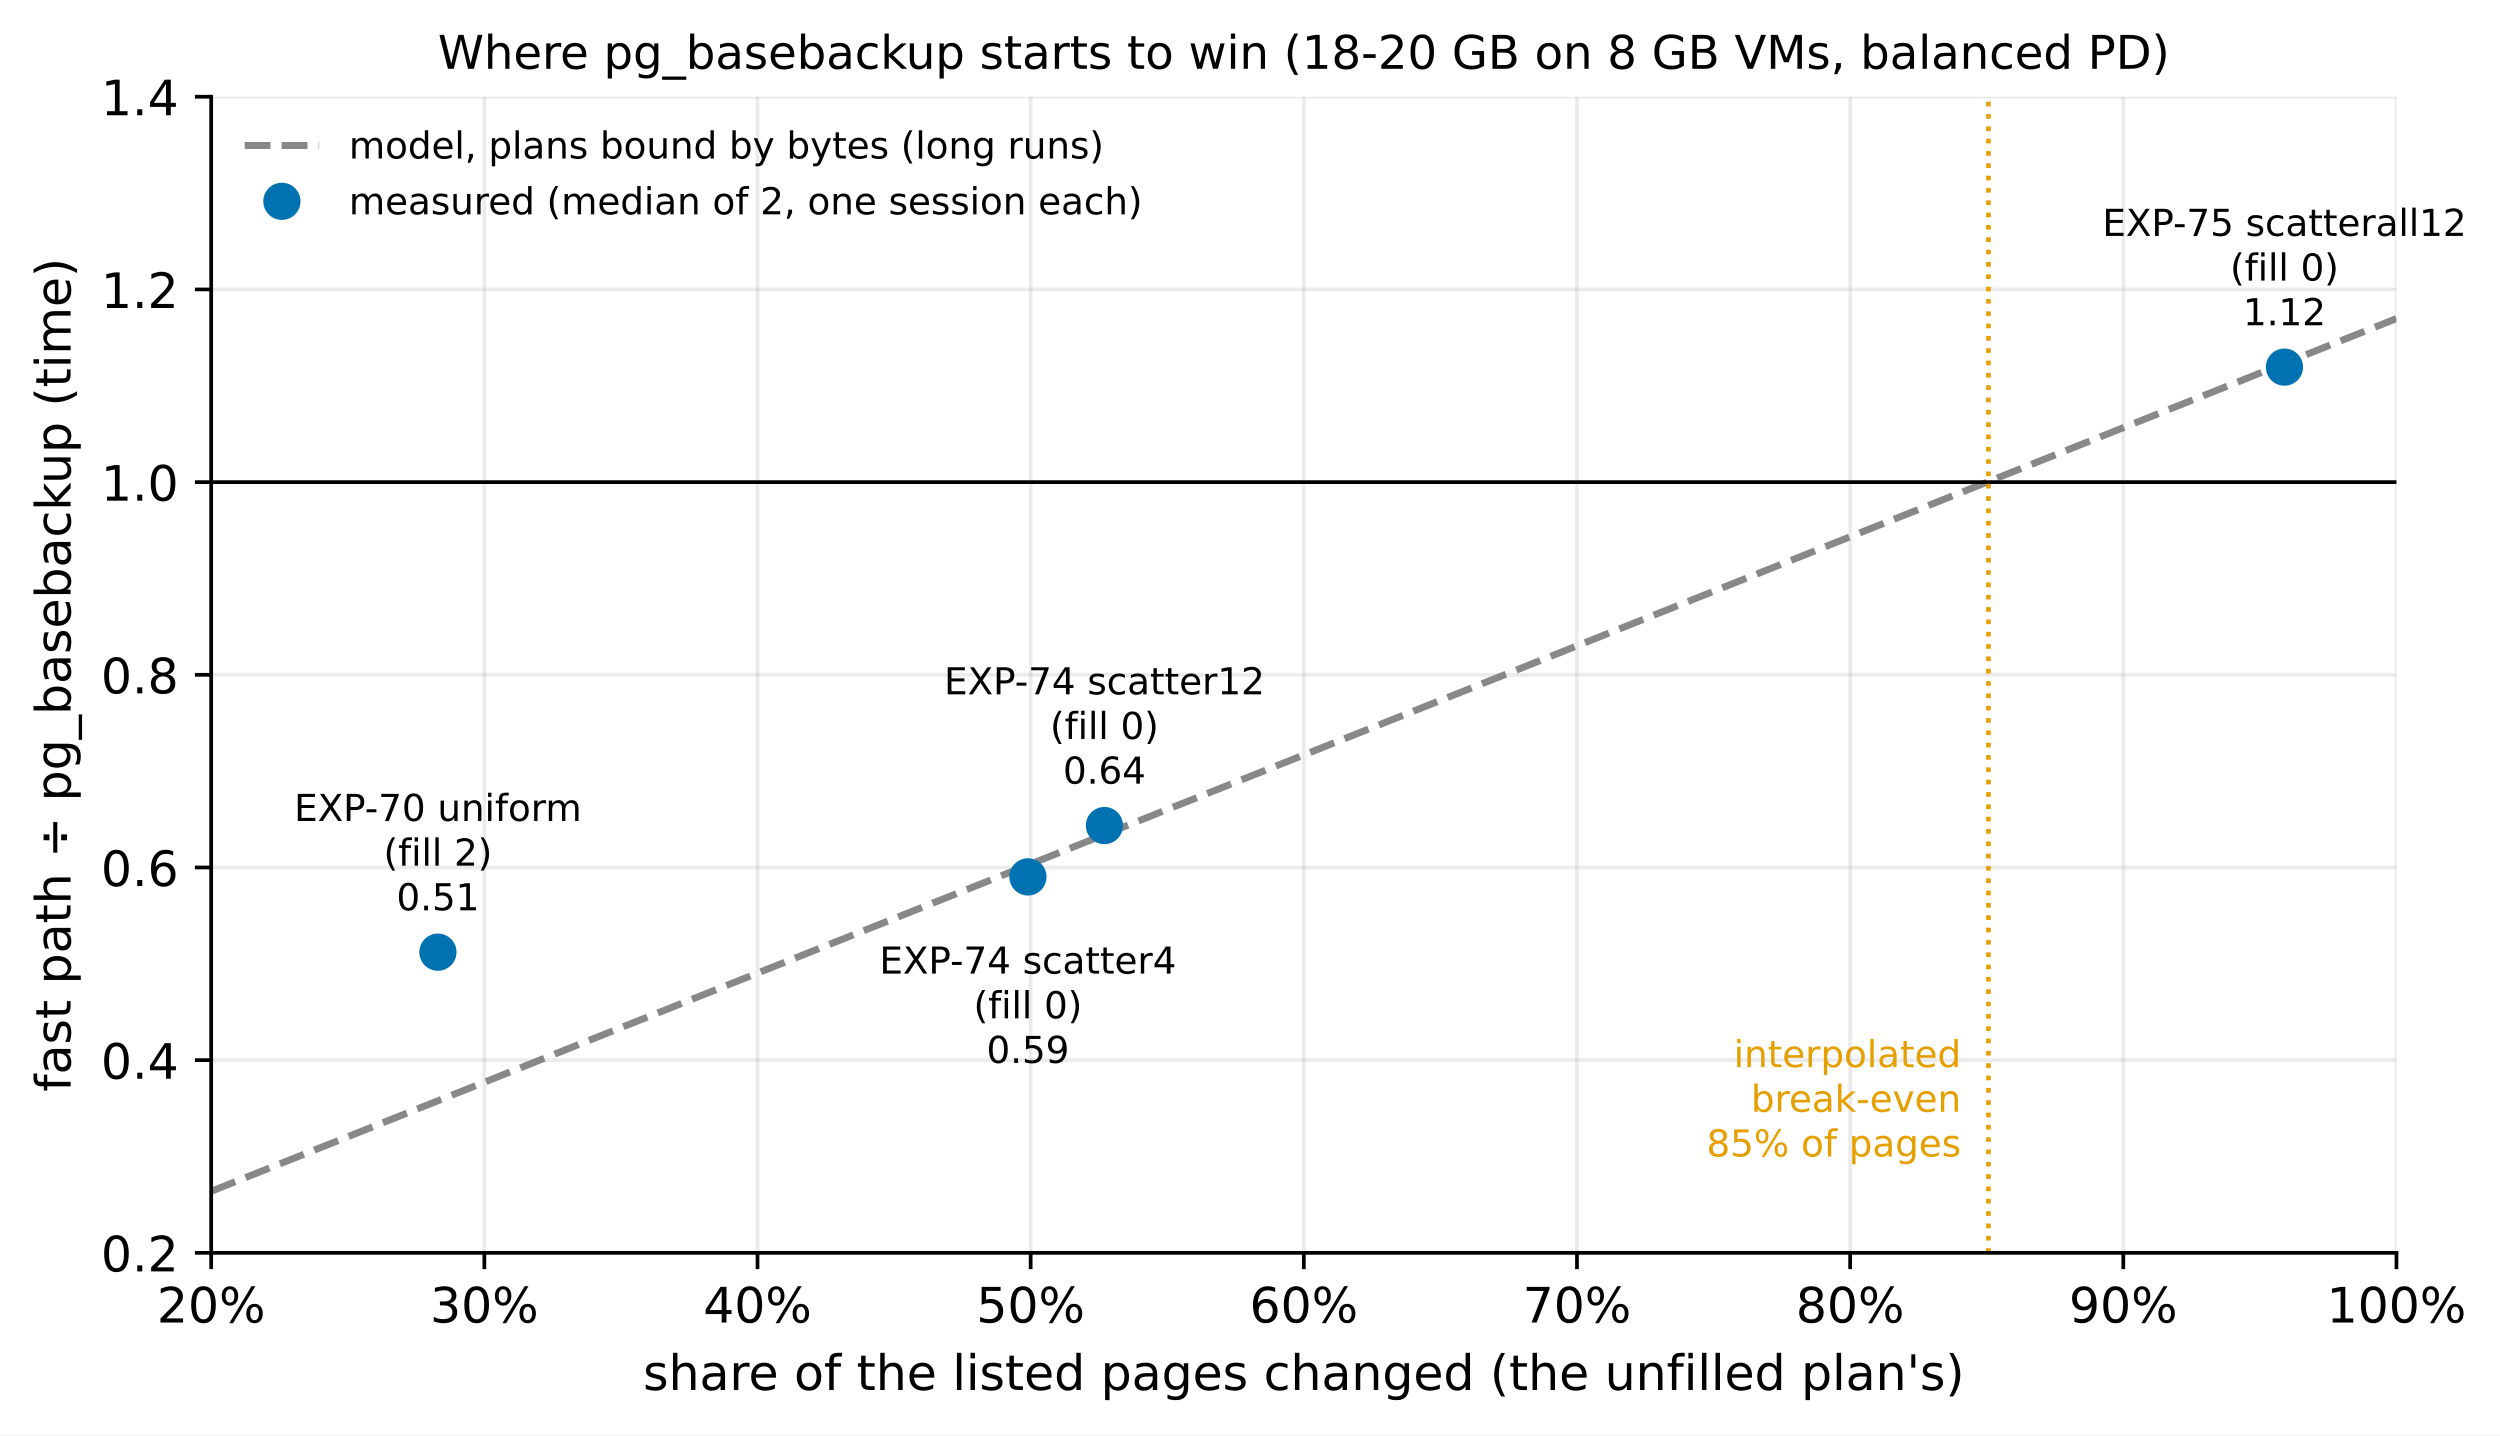
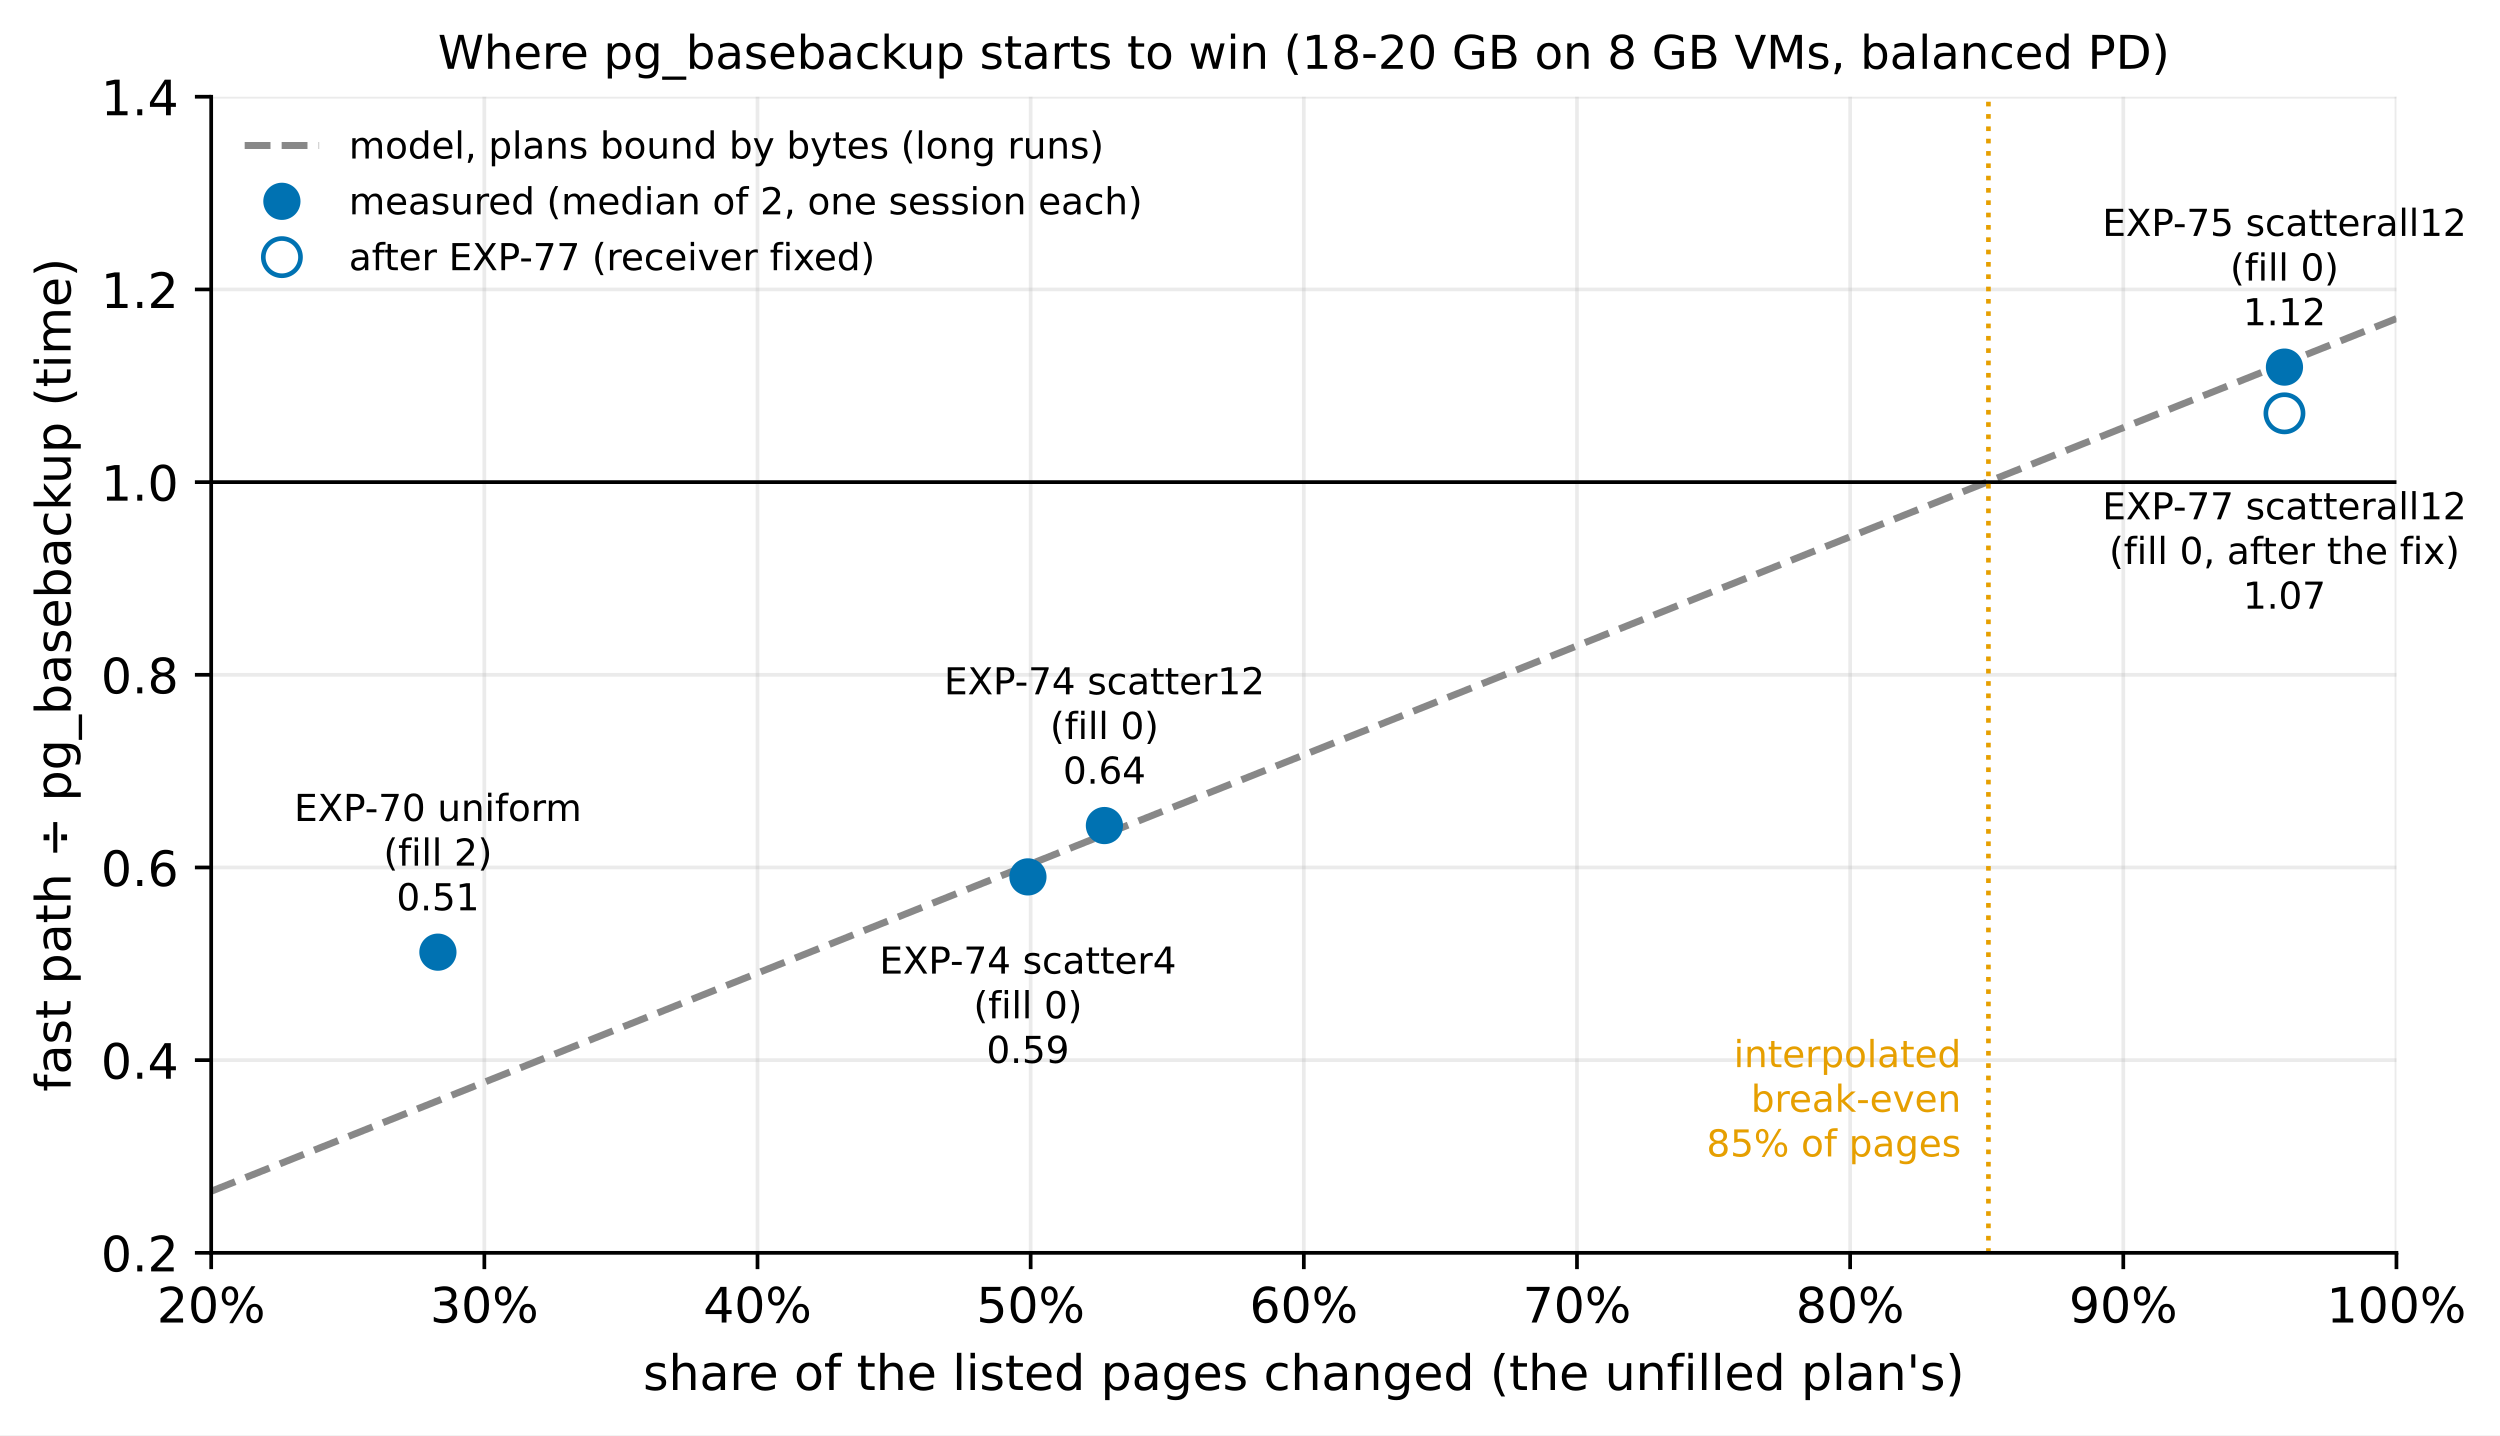
<svg xmlns="http://www.w3.org/2000/svg" xmlns:xlink="http://www.w3.org/1999/xlink" width="537.423pt" height="308.522pt" viewBox="0 0 537.423 308.522" version="1.1">
  <defs>
    <style type="text/css">*{stroke-linejoin: round; stroke-linecap: butt}</style>
  </defs>
  <g id="figure_1">
    <g id="patch_1">
      <path d="M 0 308.522  L 537.423 308.522  L 537.423 0  L 0 0  z " style="fill: #ffffff" />
    </g>
    <g id="axes_1">
      <g id="patch_2">
        <path d="M 45.399 269.321  L 515.163 269.321  L 515.163 20.798  L 45.399 20.798  z " style="fill: #ffffff" />
      </g>
      <g id="matplotlib.axis_1">
        <g id="xtick_1">
          <g id="line2d_1">
            <path d="M 45.399 269.321  L 45.399 20.798  " clip-path="url(#p6c7b874e6d)" style="fill: none; stroke: #b0b0b0; stroke-opacity: 0.25; stroke-width: 0.8; stroke-linecap: square" />
          </g>
          <g id="line2d_2">
            <defs>
              <path id="m3b7faea5d2" d="M 0 0  L 0 3.5  " style="stroke: #000000; stroke-width: 0.8" />
            </defs>
            <g>
              <use xlink:href="#m3b7faea5d2" x="45.399" y="269.321" style="stroke: #000000; stroke-width: 0.8" />
            </g>
          </g>
          <g id="text_1">
            <text style="font-size: 10.5px; font-family: 'DejaVu Sans', 'Bitstream Vera Sans', 'Computer Modern Sans Serif', 'Lucida Grande', 'Verdana', 'Geneva', 'Lucid', 'Arial', 'Helvetica', 'Avant Garde', sans-serif; text-anchor: middle" x="45.399" y="284.298" transform="rotate(-0 45.3991 284.2983)">20%</text>
          </g>
        </g>
        <g id="xtick_2">
          <g id="line2d_3">
            <path d="M 104.12 269.321  L 104.12 20.798  " clip-path="url(#p6c7b874e6d)" style="fill: none; stroke: #b0b0b0; stroke-opacity: 0.25; stroke-width: 0.8; stroke-linecap: square" />
          </g>
          <g id="line2d_4">
            <g>
              <use xlink:href="#m3b7faea5d2" x="104.12" y="269.321" style="stroke: #000000; stroke-width: 0.8" />
            </g>
          </g>
          <g id="text_2">
            <text style="font-size: 10.5px; font-family: 'DejaVu Sans', 'Bitstream Vera Sans', 'Computer Modern Sans Serif', 'Lucida Grande', 'Verdana', 'Geneva', 'Lucid', 'Arial', 'Helvetica', 'Avant Garde', sans-serif; text-anchor: middle" x="104.12" y="284.298" transform="rotate(-0 104.1195 284.2983)">30%</text>
          </g>
        </g>
        <g id="xtick_3">
          <g id="line2d_5">
            <path d="M 162.84 269.321  L 162.84 20.798  " clip-path="url(#p6c7b874e6d)" style="fill: none; stroke: #b0b0b0; stroke-opacity: 0.25; stroke-width: 0.8; stroke-linecap: square" />
          </g>
          <g id="line2d_6">
            <g>
              <use xlink:href="#m3b7faea5d2" x="162.84" y="269.321" style="stroke: #000000; stroke-width: 0.8" />
            </g>
          </g>
          <g id="text_3">
            <text style="font-size: 10.5px; font-family: 'DejaVu Sans', 'Bitstream Vera Sans', 'Computer Modern Sans Serif', 'Lucida Grande', 'Verdana', 'Geneva', 'Lucid', 'Arial', 'Helvetica', 'Avant Garde', sans-serif; text-anchor: middle" x="162.84" y="284.298" transform="rotate(-0 162.84 284.2983)">40%</text>
          </g>
        </g>
        <g id="xtick_4">
          <g id="line2d_7">
            <path d="M 221.56 269.321  L 221.56 20.798  " clip-path="url(#p6c7b874e6d)" style="fill: none; stroke: #b0b0b0; stroke-opacity: 0.25; stroke-width: 0.8; stroke-linecap: square" />
          </g>
          <g id="line2d_8">
            <g>
              <use xlink:href="#m3b7faea5d2" x="221.56" y="269.321" style="stroke: #000000; stroke-width: 0.8" />
            </g>
          </g>
          <g id="text_4">
            <text style="font-size: 10.5px; font-family: 'DejaVu Sans', 'Bitstream Vera Sans', 'Computer Modern Sans Serif', 'Lucida Grande', 'Verdana', 'Geneva', 'Lucid', 'Arial', 'Helvetica', 'Avant Garde', sans-serif; text-anchor: middle" x="221.56" y="284.298" transform="rotate(-0 221.5604 284.2983)">50%</text>
          </g>
        </g>
        <g id="xtick_5">
          <g id="line2d_9">
            <path d="M 280.281 269.321  L 280.281 20.798  " clip-path="url(#p6c7b874e6d)" style="fill: none; stroke: #b0b0b0; stroke-opacity: 0.25; stroke-width: 0.8; stroke-linecap: square" />
          </g>
          <g id="line2d_10">
            <g>
              <use xlink:href="#m3b7faea5d2" x="280.281" y="269.321" style="stroke: #000000; stroke-width: 0.8" />
            </g>
          </g>
          <g id="text_5">
            <text style="font-size: 10.5px; font-family: 'DejaVu Sans', 'Bitstream Vera Sans', 'Computer Modern Sans Serif', 'Lucida Grande', 'Verdana', 'Geneva', 'Lucid', 'Arial', 'Helvetica', 'Avant Garde', sans-serif; text-anchor: middle" x="280.281" y="284.298" transform="rotate(-0 280.2808 284.2983)">60%</text>
          </g>
        </g>
        <g id="xtick_6">
          <g id="line2d_11">
            <path d="M 339.001 269.321  L 339.001 20.798  " clip-path="url(#p6c7b874e6d)" style="fill: none; stroke: #b0b0b0; stroke-opacity: 0.25; stroke-width: 0.8; stroke-linecap: square" />
          </g>
          <g id="line2d_12">
            <g>
              <use xlink:href="#m3b7faea5d2" x="339.001" y="269.321" style="stroke: #000000; stroke-width: 0.8" />
            </g>
          </g>
          <g id="text_6">
            <text style="font-size: 10.5px; font-family: 'DejaVu Sans', 'Bitstream Vera Sans', 'Computer Modern Sans Serif', 'Lucida Grande', 'Verdana', 'Geneva', 'Lucid', 'Arial', 'Helvetica', 'Avant Garde', sans-serif; text-anchor: middle" x="339.001" y="284.298" transform="rotate(-0 339.0013 284.2983)">70%</text>
          </g>
        </g>
        <g id="xtick_7">
          <g id="line2d_13">
            <path d="M 397.722 269.321  L 397.722 20.798  " clip-path="url(#p6c7b874e6d)" style="fill: none; stroke: #b0b0b0; stroke-opacity: 0.25; stroke-width: 0.8; stroke-linecap: square" />
          </g>
          <g id="line2d_14">
            <g>
              <use xlink:href="#m3b7faea5d2" x="397.722" y="269.321" style="stroke: #000000; stroke-width: 0.8" />
            </g>
          </g>
          <g id="text_7">
            <text style="font-size: 10.5px; font-family: 'DejaVu Sans', 'Bitstream Vera Sans', 'Computer Modern Sans Serif', 'Lucida Grande', 'Verdana', 'Geneva', 'Lucid', 'Arial', 'Helvetica', 'Avant Garde', sans-serif; text-anchor: middle" x="397.722" y="284.298" transform="rotate(-0 397.7217 284.2983)">80%</text>
          </g>
        </g>
        <g id="xtick_8">
          <g id="line2d_15">
            <path d="M 456.442 269.321  L 456.442 20.798  " clip-path="url(#p6c7b874e6d)" style="fill: none; stroke: #b0b0b0; stroke-opacity: 0.25; stroke-width: 0.8; stroke-linecap: square" />
          </g>
          <g id="line2d_16">
            <g>
              <use xlink:href="#m3b7faea5d2" x="456.442" y="269.321" style="stroke: #000000; stroke-width: 0.8" />
            </g>
          </g>
          <g id="text_8">
            <text style="font-size: 10.5px; font-family: 'DejaVu Sans', 'Bitstream Vera Sans', 'Computer Modern Sans Serif', 'Lucida Grande', 'Verdana', 'Geneva', 'Lucid', 'Arial', 'Helvetica', 'Avant Garde', sans-serif; text-anchor: middle" x="456.442" y="284.298" transform="rotate(-0 456.4422 284.2983)">90%</text>
          </g>
        </g>
        <g id="xtick_9">
          <g id="line2d_17">
            <path d="M 515.163 269.321  L 515.163 20.798  " clip-path="url(#p6c7b874e6d)" style="fill: none; stroke: #b0b0b0; stroke-opacity: 0.25; stroke-width: 0.8; stroke-linecap: square" />
          </g>
          <g id="line2d_18">
            <g>
              <use xlink:href="#m3b7faea5d2" x="515.163" y="269.321" style="stroke: #000000; stroke-width: 0.8" />
            </g>
          </g>
          <g id="text_9">
            <text style="font-size: 10.5px; font-family: 'DejaVu Sans', 'Bitstream Vera Sans', 'Computer Modern Sans Serif', 'Lucida Grande', 'Verdana', 'Geneva', 'Lucid', 'Arial', 'Helvetica', 'Avant Garde', sans-serif; text-anchor: middle" x="515.163" y="284.298" transform="rotate(-0 515.1626 284.2983)">100%</text>
          </g>
        </g>
        <g id="text_10">
          <text style="font-size: 10.5px; font-family: 'DejaVu Sans', 'Bitstream Vera Sans', 'Computer Modern Sans Serif', 'Lucida Grande', 'Verdana', 'Geneva', 'Lucid', 'Arial', 'Helvetica', 'Avant Garde', sans-serif; text-anchor: middle" x="280.281" y="298.799" transform="rotate(-0 280.2808 298.7991)">share of the listed pages changed (the unfilled plan's)</text>
        </g>
      </g>
      <g id="matplotlib.axis_2">
        <g id="ytick_1">
          <g id="line2d_19">
            <path d="M 45.399 269.321  L 515.163 269.321  " clip-path="url(#p6c7b874e6d)" style="fill: none; stroke: #b0b0b0; stroke-opacity: 0.25; stroke-width: 0.8; stroke-linecap: square" />
          </g>
          <g id="line2d_20">
            <defs>
              <path id="me28b40ded8" d="M 0 0  L -3.5 0  " style="stroke: #000000; stroke-width: 0.8" />
            </defs>
            <g>
              <use xlink:href="#me28b40ded8" x="45.399" y="269.321" style="stroke: #000000; stroke-width: 0.8" />
            </g>
          </g>
          <g id="text_11">
            <text style="font-size: 10.5px; font-family: 'DejaVu Sans', 'Bitstream Vera Sans', 'Computer Modern Sans Serif', 'Lucida Grande', 'Verdana', 'Geneva', 'Lucid', 'Arial', 'Helvetica', 'Avant Garde', sans-serif; text-anchor: end" x="38.399" y="273.31" transform="rotate(-0 38.3991 273.3096)">0.2</text>
          </g>
        </g>
        <g id="ytick_2">
          <g id="line2d_21">
            <path d="M 45.399 227.9  L 515.163 227.9  " clip-path="url(#p6c7b874e6d)" style="fill: none; stroke: #b0b0b0; stroke-opacity: 0.25; stroke-width: 0.8; stroke-linecap: square" />
          </g>
          <g id="line2d_22">
            <g>
              <use xlink:href="#me28b40ded8" x="45.399" y="227.9" style="stroke: #000000; stroke-width: 0.8" />
            </g>
          </g>
          <g id="text_12">
            <text style="font-size: 10.5px; font-family: 'DejaVu Sans', 'Bitstream Vera Sans', 'Computer Modern Sans Serif', 'Lucida Grande', 'Verdana', 'Geneva', 'Lucid', 'Arial', 'Helvetica', 'Avant Garde', sans-serif; text-anchor: end" x="38.399" y="231.889" transform="rotate(-0 38.3991 231.8892)">0.4</text>
          </g>
        </g>
        <g id="ytick_3">
          <g id="line2d_23">
            <path d="M 45.399 186.48  L 515.163 186.48  " clip-path="url(#p6c7b874e6d)" style="fill: none; stroke: #b0b0b0; stroke-opacity: 0.25; stroke-width: 0.8; stroke-linecap: square" />
          </g>
          <g id="line2d_24">
            <g>
              <use xlink:href="#me28b40ded8" x="45.399" y="186.48" style="stroke: #000000; stroke-width: 0.8" />
            </g>
          </g>
          <g id="text_13">
            <text style="font-size: 10.5px; font-family: 'DejaVu Sans', 'Bitstream Vera Sans', 'Computer Modern Sans Serif', 'Lucida Grande', 'Verdana', 'Geneva', 'Lucid', 'Arial', 'Helvetica', 'Avant Garde', sans-serif; text-anchor: end" x="38.399" y="190.469" transform="rotate(-0 38.3991 190.4688)">0.6</text>
          </g>
        </g>
        <g id="ytick_4">
          <g id="line2d_25">
            <path d="M 45.399 145.06  L 515.163 145.06  " clip-path="url(#p6c7b874e6d)" style="fill: none; stroke: #b0b0b0; stroke-opacity: 0.25; stroke-width: 0.8; stroke-linecap: square" />
          </g>
          <g id="line2d_26">
            <g>
              <use xlink:href="#me28b40ded8" x="45.399" y="145.06" style="stroke: #000000; stroke-width: 0.8" />
            </g>
          </g>
          <g id="text_14">
            <text style="font-size: 10.5px; font-family: 'DejaVu Sans', 'Bitstream Vera Sans', 'Computer Modern Sans Serif', 'Lucida Grande', 'Verdana', 'Geneva', 'Lucid', 'Arial', 'Helvetica', 'Avant Garde', sans-serif; text-anchor: end" x="38.399" y="149.048" transform="rotate(-0 38.3991 149.0484)">0.8</text>
          </g>
        </g>
        <g id="ytick_5">
          <g id="line2d_27">
            <path d="M 45.399 103.639  L 515.163 103.639  " clip-path="url(#p6c7b874e6d)" style="fill: none; stroke: #b0b0b0; stroke-opacity: 0.25; stroke-width: 0.8; stroke-linecap: square" />
          </g>
          <g id="line2d_28">
            <g>
              <use xlink:href="#me28b40ded8" x="45.399" y="103.639" style="stroke: #000000; stroke-width: 0.8" />
            </g>
          </g>
          <g id="text_15">
            <text style="font-size: 10.5px; font-family: 'DejaVu Sans', 'Bitstream Vera Sans', 'Computer Modern Sans Serif', 'Lucida Grande', 'Verdana', 'Geneva', 'Lucid', 'Arial', 'Helvetica', 'Avant Garde', sans-serif; text-anchor: end" x="38.399" y="107.628" transform="rotate(-0 38.3991 107.628)">1.0</text>
          </g>
        </g>
        <g id="ytick_6">
          <g id="line2d_29">
            <path d="M 45.399 62.219  L 515.163 62.219  " clip-path="url(#p6c7b874e6d)" style="fill: none; stroke: #b0b0b0; stroke-opacity: 0.25; stroke-width: 0.8; stroke-linecap: square" />
          </g>
          <g id="line2d_30">
            <g>
              <use xlink:href="#me28b40ded8" x="45.399" y="62.219" style="stroke: #000000; stroke-width: 0.8" />
            </g>
          </g>
          <g id="text_16">
            <text style="font-size: 10.5px; font-family: 'DejaVu Sans', 'Bitstream Vera Sans', 'Computer Modern Sans Serif', 'Lucida Grande', 'Verdana', 'Geneva', 'Lucid', 'Arial', 'Helvetica', 'Avant Garde', sans-serif; text-anchor: end" x="38.399" y="66.208" transform="rotate(-0 38.3991 66.2076)">1.2</text>
          </g>
        </g>
        <g id="ytick_7">
          <g id="line2d_31">
            <path d="M 45.399 20.798  L 515.163 20.798  " clip-path="url(#p6c7b874e6d)" style="fill: none; stroke: #b0b0b0; stroke-opacity: 0.25; stroke-width: 0.8; stroke-linecap: square" />
          </g>
          <g id="line2d_32">
            <g>
              <use xlink:href="#me28b40ded8" x="45.399" y="20.798" style="stroke: #000000; stroke-width: 0.8" />
            </g>
          </g>
          <g id="text_17">
            <text style="font-size: 10.5px; font-family: 'DejaVu Sans', 'Bitstream Vera Sans', 'Computer Modern Sans Serif', 'Lucida Grande', 'Verdana', 'Geneva', 'Lucid', 'Arial', 'Helvetica', 'Avant Garde', sans-serif; text-anchor: end" x="38.399" y="24.787" transform="rotate(-0 38.3991 24.78721)">1.4</text>
          </g>
        </g>
        <g id="text_18">
          <text style="font-size: 10.5px; font-family: 'DejaVu Sans', 'Bitstream Vera Sans', 'Computer Modern Sans Serif', 'Lucida Grande', 'Verdana', 'Geneva', 'Lucid', 'Arial', 'Helvetica', 'Avant Garde', sans-serif; text-anchor: middle" x="15.178" y="145.06" transform="rotate(-90 15.17836 145.0596)">fast path ÷ pg_basebackup (time)</text>
        </g>
      </g>
      <g id="line2d_33">
        <path d="M 45.399 256.088  L 51.271 253.743  L 57.143 251.398  L 63.015 249.053  L 68.887 246.708  L 74.759 244.363  L 80.631 242.018  L 86.503 239.673  L 92.375 237.328  L 98.247 234.983  L 104.12 232.638  L 109.992 230.293  L 115.864 227.948  L 121.736 225.603  L 127.608 223.258  L 133.48 220.913  L 139.352 218.568  L 145.224 216.223  L 151.096 213.878  L 156.968 211.532  L 162.84 209.187  L 168.712 206.842  L 174.584 204.497  L 180.456 202.152  L 186.328 199.807  L 192.2 197.462  L 198.072 195.117  L 203.944 192.772  L 209.816 190.427  L 215.688 188.082  L 221.56 185.737  L 227.432 183.392  L 233.304 181.047  L 239.177 178.702  L 245.049 176.357  L 250.921 174.012  L 256.793 171.667  L 262.665 169.322  L 268.537 166.977  L 274.409 164.631  L 280.281 162.286  L 286.153 159.941  L 292.025 157.596  L 297.897 155.251  L 303.769 152.906  L 309.641 150.561  L 315.513 148.216  L 321.385 145.871  L 327.257 143.526  L 333.129 141.181  L 339.001 138.836  L 344.873 136.491  L 350.745 134.146  L 356.617 131.801  L 362.489 129.456  L 368.362 127.111  L 374.234 124.766  L 380.106 122.421  L 385.978 120.076  L 391.85 117.73  L 397.722 115.385  L 403.594 113.04  L 409.466 110.695  L 415.338 108.35  L 421.21 106.005  L 427.082 103.66  L 432.954 101.315  L 438.826 98.97  L 444.698 96.625  L 450.57 94.28  L 456.442 91.935  L 462.314 89.59  L 468.186 87.245  L 474.058 84.9  L 479.93 82.555  L 485.802 80.21  L 491.674 77.865  L 497.546 75.52  L 503.419 73.175  L 509.291 70.829  L 515.163 68.484  " clip-path="url(#p6c7b874e6d)" style="fill: none; stroke-dasharray: 5.55,2.4; stroke-dashoffset: 0; stroke: #888888; stroke-width: 1.5" />
      </g>
      <g id="line2d_34">
        <path d="M 45.399 103.639  L 515.163 103.639  " clip-path="url(#p6c7b874e6d)" style="fill: none; stroke: #000000; stroke-width: 0.8; stroke-linecap: square" />
      </g>
      <g id="line2d_35">
        <defs>
          <path id="mf7fe964efd" d="M 0 3.5  C 0.928 3.5 1.819 3.131 2.475 2.475  C 3.131 1.819 3.5 0.928 3.5 0  C 3.5 -0.928 3.131 -1.819 2.475 -2.475  C 1.819 -3.131 0.928 -3.5 0 -3.5  C -0.928 -3.5 -1.819 -3.131 -2.475 -2.475  C -3.131 -1.819 -3.5 -0.928 -3.5 0  C -3.5 0.928 -3.131 1.819 -2.475 2.475  C -1.819 3.131 -0.928 3.5 0 3.5  z " style="stroke: #0072b2" />
        </defs>
        <g clip-path="url(#p6c7b874e6d)">
          <use xlink:href="#mf7fe964efd" x="94.137" y="204.687" style="fill: #0072b2; stroke: #0072b2" />
          <use xlink:href="#mf7fe964efd" x="220.973" y="188.505" style="fill: #0072b2; stroke: #0072b2" />
          <use xlink:href="#mf7fe964efd" x="237.415" y="177.469" style="fill: #0072b2; stroke: #0072b2" />
          <use xlink:href="#mf7fe964efd" x="491.087" y="78.916" style="fill: #0072b2; stroke: #0072b2" />
        </g>
      </g>
      <g id="line2d_36">
+         <defs>
+           <path id="mf6527a114b" d="M 0 4  C 1.061 4 2.078 3.579 2.828 2.828  C 3.579 2.078 4 1.061 4 0  C 4 -1.061 3.579 -2.078 2.828 -2.828  C 2.078 -3.579 1.061 -4 0 -4  C -1.061 -4 -2.078 -3.579 -2.828 -2.828  C -3.579 -2.078 -4 -1.061 -4 0  C -4 1.061 -3.579 2.078 -2.828 2.828  C -2.078 3.579 -1.061 4 0 4  z " style="stroke: #0072b2" />
+         </defs>
+         <g clip-path="url(#p6c7b874e6d)">
+           <use xlink:href="#mf6527a114b" x="491.087" y="88.851" style="fill-opacity: 0; stroke: #0072b2" />
+         </g>
+       </g>
+       <g id="line2d_37">
        <path d="M 427.45 269.321  L 427.45 20.798  " clip-path="url(#p6c7b874e6d)" style="fill: none; stroke-dasharray: 1,1.65; stroke-dashoffset: 0; stroke: #e69f00" />
      </g>
      <g id="patch_3">
        <path d="M 45.399 269.321  L 45.399 20.798  " style="fill: none; stroke: #000000; stroke-width: 0.8; stroke-linejoin: miter; stroke-linecap: square" />
      </g>
      <g id="patch_4">
        <path d="M 45.399 269.321  L 515.163 269.321  " style="fill: none; stroke: #000000; stroke-width: 0.8; stroke-linejoin: miter; stroke-linecap: square" />
      </g>
      <g id="text_19">
        <text style="font-size: 8px; font-family: 'DejaVu Sans', 'Bitstream Vera Sans', 'Computer Modern Sans Serif', 'Lucida Grande', 'Verdana', 'Geneva', 'Lucid', 'Arial', 'Helvetica', 'Avant Garde', sans-serif" transform="translate(63.23394 176.483)">EXP-70 uniform</text>
        <text style="font-size: 8px; font-family: 'DejaVu Sans', 'Bitstream Vera Sans', 'Computer Modern Sans Serif', 'Lucida Grande', 'Verdana', 'Geneva', 'Lucid', 'Arial', 'Helvetica', 'Avant Garde', sans-serif" transform="translate(82.45769 186.0852)">(fill 2)</text>
        <text style="font-size: 8px; font-family: 'DejaVu Sans', 'Bitstream Vera Sans', 'Computer Modern Sans Serif', 'Lucida Grande', 'Verdana', 'Geneva', 'Lucid', 'Arial', 'Helvetica', 'Avant Garde', sans-serif" transform="translate(85.23081 195.6868)">0.51</text>
      </g>
      <g id="text_20">
        <text style="font-size: 8px; font-family: 'DejaVu Sans', 'Bitstream Vera Sans', 'Computer Modern Sans Serif', 'Lucida Grande', 'Verdana', 'Geneva', 'Lucid', 'Arial', 'Helvetica', 'Avant Garde', sans-serif" transform="translate(189.0563 209.3011)">EXP-74 scatter4</text>
        <text style="font-size: 8px; font-family: 'DejaVu Sans', 'Bitstream Vera Sans', 'Computer Modern Sans Serif', 'Lucida Grande', 'Verdana', 'Geneva', 'Lucid', 'Arial', 'Helvetica', 'Avant Garde', sans-serif" transform="translate(209.2938 218.9033)">(fill 0)</text>
        <text style="font-size: 8px; font-family: 'DejaVu Sans', 'Bitstream Vera Sans', 'Computer Modern Sans Serif', 'Lucida Grande', 'Verdana', 'Geneva', 'Lucid', 'Arial', 'Helvetica', 'Avant Garde', sans-serif" transform="translate(212.067 228.5049)">0.59</text>
      </g>
      <g id="text_21">
        <text style="font-size: 8px; font-family: 'DejaVu Sans', 'Bitstream Vera Sans', 'Computer Modern Sans Serif', 'Lucida Grande', 'Verdana', 'Geneva', 'Lucid', 'Arial', 'Helvetica', 'Avant Garde', sans-serif" transform="translate(202.9531 149.2654)">EXP-74 scatter12</text>
        <text style="font-size: 8px; font-family: 'DejaVu Sans', 'Bitstream Vera Sans', 'Computer Modern Sans Serif', 'Lucida Grande', 'Verdana', 'Geneva', 'Lucid', 'Arial', 'Helvetica', 'Avant Garde', sans-serif" transform="translate(225.7356 158.8676)">(fill 0)</text>
        <text style="font-size: 8px; font-family: 'DejaVu Sans', 'Bitstream Vera Sans', 'Computer Modern Sans Serif', 'Lucida Grande', 'Verdana', 'Geneva', 'Lucid', 'Arial', 'Helvetica', 'Avant Garde', sans-serif" transform="translate(228.5087 168.4691)">0.64</text>
      </g>
      <g id="text_22">
        <text style="font-size: 8px; font-family: 'DejaVu Sans', 'Bitstream Vera Sans', 'Computer Modern Sans Serif', 'Lucida Grande', 'Verdana', 'Geneva', 'Lucid', 'Arial', 'Helvetica', 'Avant Garde', sans-serif" transform="translate(451.9516 50.71208)">EXP-75 scatterall12</text>
        <text style="font-size: 8px; font-family: 'DejaVu Sans', 'Bitstream Vera Sans', 'Computer Modern Sans Serif', 'Lucida Grande', 'Verdana', 'Geneva', 'Lucid', 'Arial', 'Helvetica', 'Avant Garde', sans-serif" transform="translate(479.4078 60.31427)">(fill 0)</text>
        <text style="font-size: 8px; font-family: 'DejaVu Sans', 'Bitstream Vera Sans', 'Computer Modern Sans Serif', 'Lucida Grande', 'Verdana', 'Geneva', 'Lucid', 'Arial', 'Helvetica', 'Avant Garde', sans-serif" transform="translate(482.181 69.91583)">1.12</text>
      </g>
      <g id="text_23">
+         <text style="font-size: 8px; font-family: 'DejaVu Sans', 'Bitstream Vera Sans', 'Computer Modern Sans Serif', 'Lucida Grande', 'Verdana', 'Geneva', 'Lucid', 'Arial', 'Helvetica', 'Avant Garde', sans-serif" transform="translate(451.9516 111.6469)">EXP-77 scatterall12</text>
+         <text style="font-size: 8px; font-family: 'DejaVu Sans', 'Bitstream Vera Sans', 'Computer Modern Sans Serif', 'Lucida Grande', 'Verdana', 'Geneva', 'Lucid', 'Arial', 'Helvetica', 'Avant Garde', sans-serif" transform="translate(453.4085 121.249)">(fill 0, after the fix)</text>
+         <text style="font-size: 8px; font-family: 'DejaVu Sans', 'Bitstream Vera Sans', 'Computer Modern Sans Serif', 'Lucida Grande', 'Verdana', 'Geneva', 'Lucid', 'Arial', 'Helvetica', 'Avant Garde', sans-serif" transform="translate(482.181 130.8506)">1.07</text>
+       </g>
+       <g id="text_24">
        <text style="font-size: 8px; font-family: 'DejaVu Sans', 'Bitstream Vera Sans', 'Computer Modern Sans Serif', 'Lucida Grande', 'Verdana', 'Geneva', 'Lucid', 'Arial', 'Helvetica', 'Avant Garde', sans-serif; fill: #e69f00" transform="translate(372.7019 229.4062)">interpolated</text>
        <text style="font-size: 8px; font-family: 'DejaVu Sans', 'Bitstream Vera Sans', 'Computer Modern Sans Serif', 'Lucida Grande', 'Verdana', 'Geneva', 'Lucid', 'Arial', 'Helvetica', 'Avant Garde', sans-serif; fill: #e69f00" transform="translate(376.3932 239.0084)">break-even</text>
        <text style="font-size: 8px; font-family: 'DejaVu Sans', 'Bitstream Vera Sans', 'Computer Modern Sans Serif', 'Lucida Grande', 'Verdana', 'Geneva', 'Lucid', 'Arial', 'Helvetica', 'Avant Garde', sans-serif; fill: #e69f00" transform="translate(366.8507 248.6106)">85% of pages</text>
      </g>
-       <g id="text_24">
+       <g id="text_25">
        <text style="font-size: 10px; font-family: 'DejaVu Sans', 'Bitstream Vera Sans', 'Computer Modern Sans Serif', 'Lucida Grande', 'Verdana', 'Geneva', 'Lucid', 'Arial', 'Helvetica', 'Avant Garde', sans-serif; text-anchor: middle" x="280.281" y="14.798" transform="rotate(-0 280.2808 14.79844)">Where pg_basebackup starts to win (18-20 GB on 8 GB VMs, balanced PD)</text>
      </g>
      <g id="legend_1">
-         <g id="line2d_37">
+         <g id="line2d_38">
          <path d="M 52.599 31.277  L 60.599 31.277  L 68.599 31.277  " style="fill: none; stroke-dasharray: 5.55,2.4; stroke-dashoffset: 0; stroke: #888888; stroke-width: 1.5" />
        </g>
-         <g id="text_25">
+         <g id="text_26">
          <text style="font-size: 8px; font-family: 'DejaVu Sans', 'Bitstream Vera Sans', 'Computer Modern Sans Serif', 'Lucida Grande', 'Verdana', 'Geneva', 'Lucid', 'Arial', 'Helvetica', 'Avant Garde', sans-serif; text-anchor: start" x="74.999" y="34.077" transform="rotate(-0 74.9991 34.07719)">model, plans bound by bytes (long runs)</text>
        </g>
-         <g id="line2d_38">
+         <g id="line2d_39">
          <g>
            <use xlink:href="#mf7fe964efd" x="60.599" y="43.278" style="fill: #0072b2; stroke: #0072b2" />
          </g>
        </g>
-         <g id="text_26">
+         <g id="text_27">
          <text style="font-size: 8px; font-family: 'DejaVu Sans', 'Bitstream Vera Sans', 'Computer Modern Sans Serif', 'Lucida Grande', 'Verdana', 'Geneva', 'Lucid', 'Arial', 'Helvetica', 'Avant Garde', sans-serif; text-anchor: start" x="74.999" y="46.078" transform="rotate(-0 74.9991 46.07781)">measured (median of 2, one session each)</text>
+         </g>
+         <g id="line2d_40">
+           <g>
+             <use xlink:href="#mf6527a114b" x="60.599" y="55.278" style="fill-opacity: 0; stroke: #0072b2" />
+           </g>
+         </g>
+         <g id="text_28">
+           <text style="font-size: 8px; font-family: 'DejaVu Sans', 'Bitstream Vera Sans', 'Computer Modern Sans Serif', 'Lucida Grande', 'Verdana', 'Geneva', 'Lucid', 'Arial', 'Helvetica', 'Avant Garde', sans-serif; text-anchor: start" x="74.999" y="58.078" transform="rotate(-0 74.9991 58.07844)">after EXP-77 (receiver fixed)</text>
        </g>
      </g>
    </g>
  </g>
  <defs>
    <clipPath id="p6c7b874e6d">
      <rect x="45.399" y="20.798" width="469.763" height="248.522" />
    </clipPath>
  </defs>
</svg>
